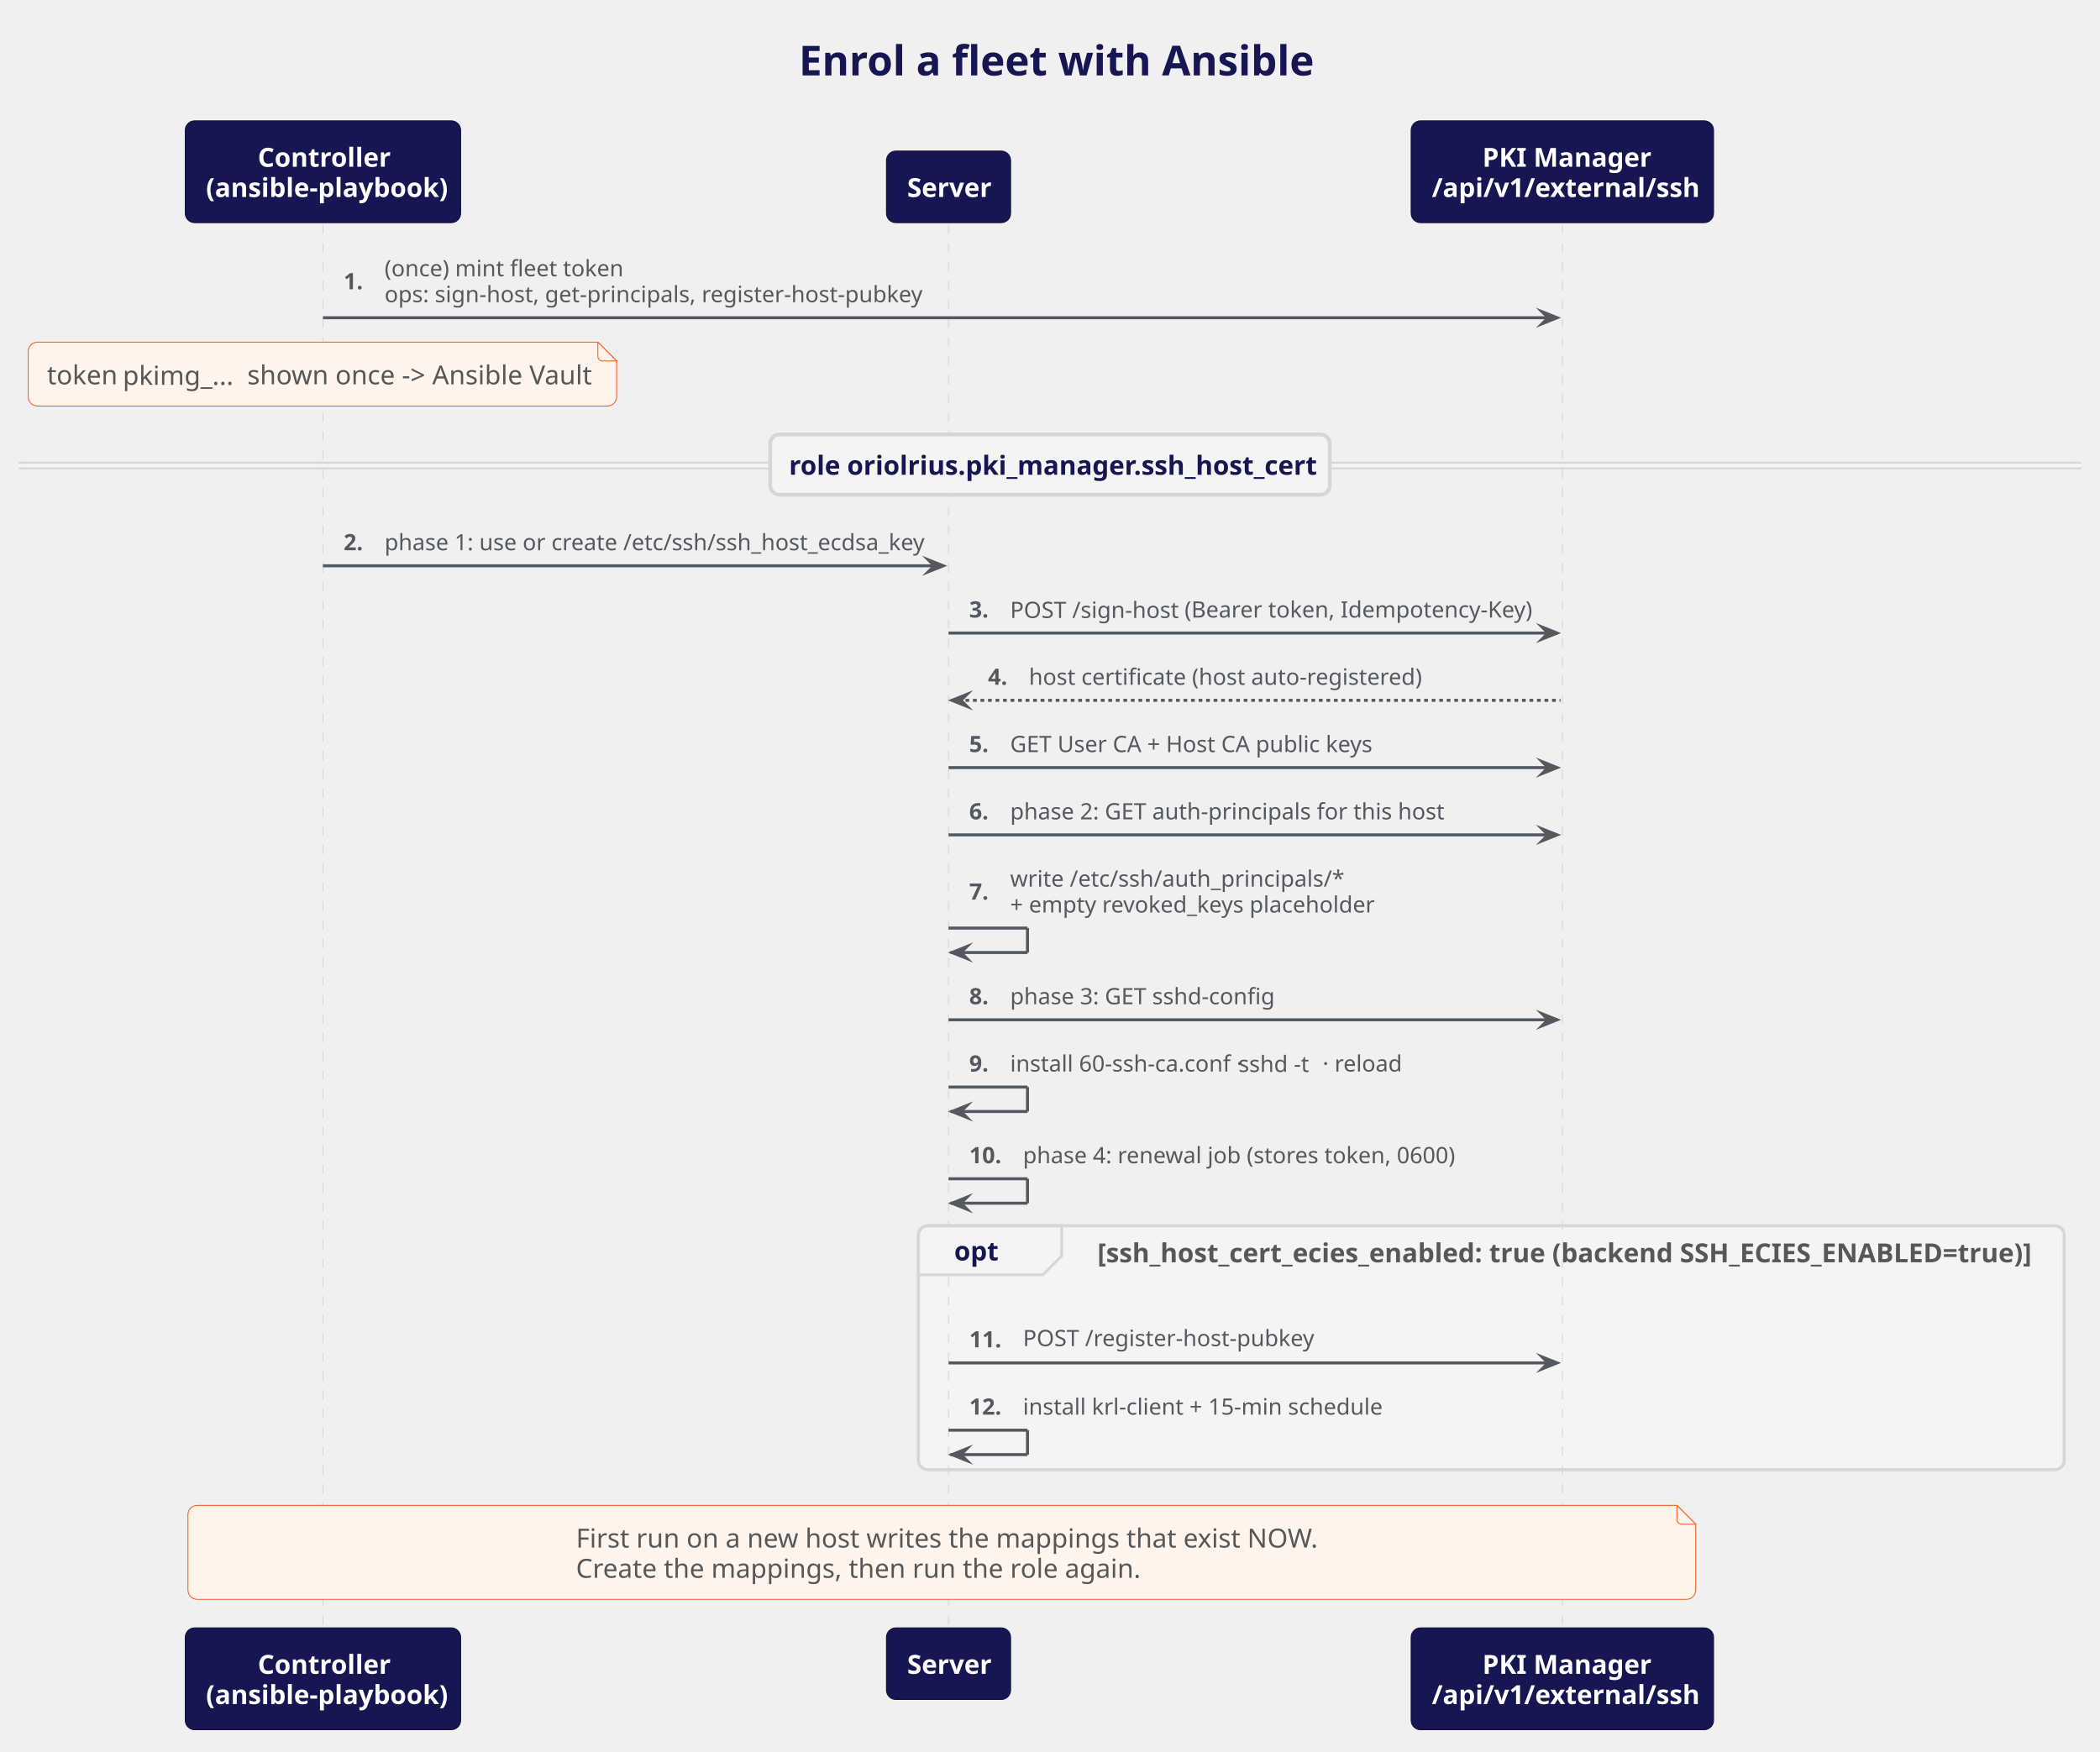
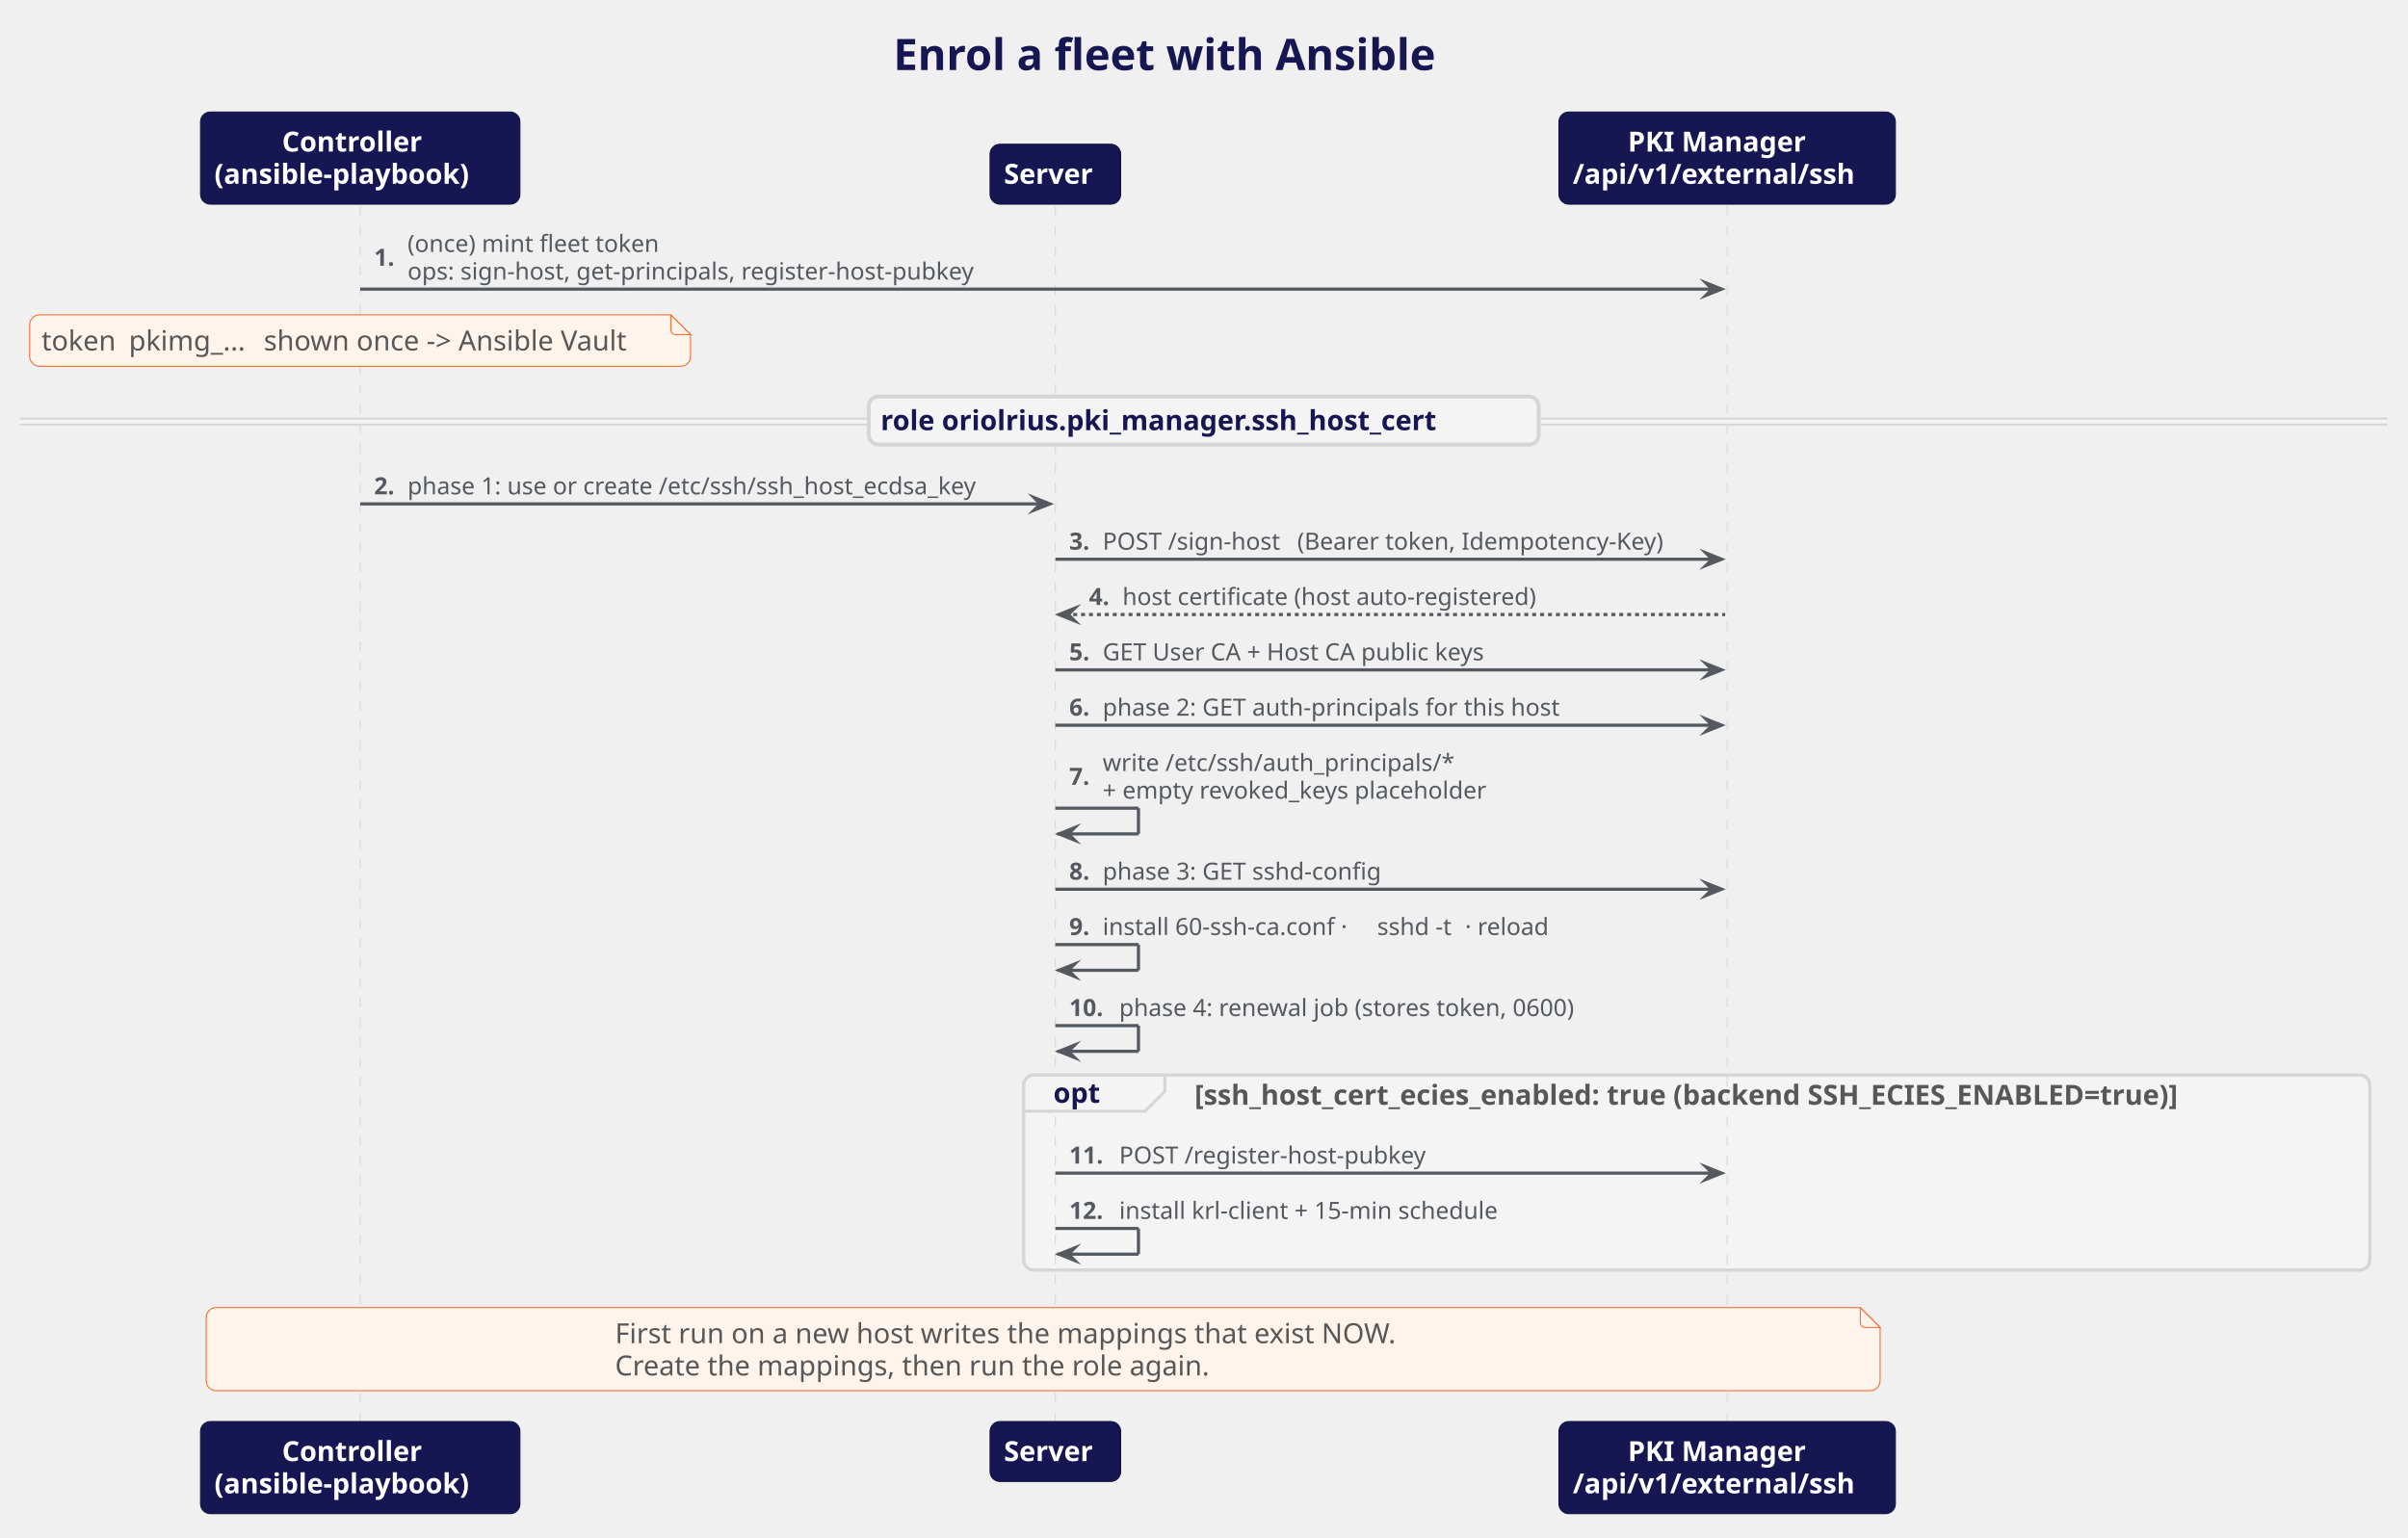
- <svg xmlns="http://www.w3.org/2000/svg" version="1.1" data-diagram-type="SEQUENCE" style="width:1117px;height:932px;background:#FFFFFF;" width="1117px" height="932px" viewBox="0 0 1117 932" zoomAndPan="magnify" preserveAspectRatio="none" contentStyleType="text/css">
+ <svg xmlns="http://www.w3.org/2000/svg" version="1.1" data-diagram-type="SEQUENCE" style="width:1217px;height:777px;background:#FFFFFF;" width="1217px" height="777px" viewBox="0 0 1217 777" zoomAndPan="magnify" preserveAspectRatio="none" contentStyleType="text/css">
  <defs />
  <g font-family="sans-serif" lengthAdjust="spacing">
-     <g class="title" data-source-line="2">
-       <text x="424.922" y="40.12" fill="#151652" font-size="22" textLength="266.135" font-weight="700" font-family="Ubuntu">Enrol a fleet with Ansible</text>
+     <g class="title" data-source-line="177">
+       <text x="451.488" y="35.421" fill="#151652" font-size="22" textLength="312.727" font-weight="700" font-family="Ubuntu">Enrol a fleet with Ansible</text>
    </g>
-     <rect x="488.527" y="652.079" width="609.452" height="129.748" fill="#F4F4F4" style="stroke:#F4F4F4;stroke-width:1;" rx="5" ry="5" />
-     <rect x="488.527" y="652.079" width="609.452" height="129.748" fill="none" style="stroke:#D5D6D7;stroke-width:1.5;" rx="5" ry="5" />
-     <g class="participant-lifeline" data-qualified-name="ctl" data-entity-uid="part1" id="part1-lifeline" data-source-line="4">
-       <g>
-         <rect x="168.281" y="119.45" width="8" height="746.549" fill="#000" fill-opacity="0" />
-         <line x1="171.781" y1="119.45" x2="171.781" y2="865.999" style="stroke:#D5D6D7;stroke-width:0.5;stroke-dasharray:5,5;" />
-       </g>
+     <rect x="517.378" y="543.422" width="680.324" height="98.531" fill="#F4F4F4" style="stroke:#F4F4F4;stroke-width:1;" rx="5" ry="5" />
+     <rect x="517.378" y="543.422" width="680.324" height="98.531" fill="none" style="stroke:#D5D6D7;stroke-width:1.5;" rx="5" ry="5" />
+     <g>
+       <rect x="178.563" y="104.203" width="8" height="614.344" fill="#000" fill-opacity="0" />
+       <line x1="182.063" y1="104.203" x2="182.063" y2="718.547" style="stroke:#D5D6D7;stroke-width:0.5;stroke-dasharray:5,5;" />
    </g>
-     <g class="participant-lifeline" data-qualified-name="srv" data-entity-uid="part2" id="part2-lifeline" data-source-line="5">
-       <g>
-         <rect x="501.027" y="119.45" width="8" height="746.549" fill="#000" fill-opacity="0" />
-         <line x1="504.527" y1="119.45" x2="504.527" y2="865.999" style="stroke:#D5D6D7;stroke-width:0.5;stroke-dasharray:5,5;" />
-       </g>
+     <g>
+       <rect x="529.878" y="104.203" width="8" height="614.344" fill="#000" fill-opacity="0" />
+       <line x1="533.378" y1="104.203" x2="533.378" y2="718.547" style="stroke:#D5D6D7;stroke-width:0.5;stroke-dasharray:5,5;" />
    </g>
-     <g class="participant-lifeline" data-qualified-name="pki" data-entity-uid="part3" id="part3-lifeline" data-source-line="6">
-       <g>
-         <rect x="827.522" y="119.45" width="8" height="746.549" fill="#000" fill-opacity="0" />
-         <line x1="831.022" y1="119.45" x2="831.022" y2="865.999" style="stroke:#D5D6D7;stroke-width:0.5;stroke-dasharray:5,5;" />
-       </g>
+     <g>
+       <rect x="869.403" y="104.203" width="8" height="614.344" fill="#000" fill-opacity="0" />
+       <line x1="872.903" y1="104.203" x2="872.903" y2="718.547" style="stroke:#D5D6D7;stroke-width:0.5;stroke-dasharray:5,5;" />
    </g>
-     <g class="participant participant-head" data-qualified-name="ctl" data-entity-uid="part1" id="part1-head" data-source-line="4">
-       <rect x="98.559" y="64.278" width="146.446" height="54.172" fill="#151652" style="stroke:#0E0F3A;stroke-width:0.5;" rx="5" ry="5" />
-       <text x="137.097" y="88.718" fill="#FFF" font-size="14" textLength="69.37" font-weight="700" font-family="Ubuntu">Controller</text>
-       <text x="109.559" y="104.804" fill="#FFF" font-size="14" textLength="124.446" font-weight="700" font-family="Ubuntu">(ansible-playbook)</text>
-     </g>
-     <g class="participant participant-head" data-qualified-name="srv" data-entity-uid="part2" id="part2-head" data-source-line="5">
-       <rect x="471.52" y="80.364" width="66.016" height="38.086" fill="#151652" style="stroke:#0E0F3A;stroke-width:0.5;" rx="5" ry="5" />
-       <text x="482.52" y="104.804" fill="#FFF" font-size="14" textLength="44.016" font-weight="700" font-family="Ubuntu">Server</text>
-     </g>
-     <g class="participant participant-head" data-qualified-name="pki" data-entity-uid="part3" id="part3-head" data-source-line="6">
-       <rect x="750.603" y="64.278" width="160.837" height="54.172" fill="#151652" style="stroke:#0E0F3A;stroke-width:0.5;" rx="5" ry="5" />
-       <text x="788.49" y="88.718" fill="#FFF" font-size="14" textLength="85.064" font-weight="700" font-family="Ubuntu">PKI Manager</text>
-       <text x="761.603" y="104.804" fill="#FFF" font-size="14" textLength="138.837" font-weight="700" font-family="Ubuntu">/api/v1/external/ssh</text>
-     </g>
-     <g class="participant participant-tail" data-qualified-name="ctl" data-entity-uid="part1" id="part1-tail" data-source-line="4">
-       <rect x="98.559" y="865.999" width="146.446" height="54.172" fill="#151652" style="stroke:#0E0F3A;stroke-width:0.5;" rx="5" ry="5" />
-       <text x="137.097" y="890.439" fill="#FFF" font-size="14" textLength="69.37" font-weight="700" font-family="Ubuntu">Controller</text>
-       <text x="109.559" y="906.525" fill="#FFF" font-size="14" textLength="124.446" font-weight="700" font-family="Ubuntu">(ansible-playbook)</text>
-     </g>
-     <g class="participant participant-tail" data-qualified-name="srv" data-entity-uid="part2" id="part2-tail" data-source-line="5">
-       <rect x="471.52" y="865.999" width="66.016" height="38.086" fill="#151652" style="stroke:#0E0F3A;stroke-width:0.5;" rx="5" ry="5" />
-       <text x="482.52" y="890.439" fill="#FFF" font-size="14" textLength="44.016" font-weight="700" font-family="Ubuntu">Server</text>
-     </g>
-     <g class="participant participant-tail" data-qualified-name="pki" data-entity-uid="part3" id="part3-tail" data-source-line="6">
-       <rect x="750.603" y="865.999" width="160.837" height="54.172" fill="#151652" style="stroke:#0E0F3A;stroke-width:0.5;" rx="5" ry="5" />
-       <text x="788.49" y="890.439" fill="#FFF" font-size="14" textLength="85.064" font-weight="700" font-family="Ubuntu">PKI Manager</text>
-       <text x="761.603" y="906.525" fill="#FFF" font-size="14" textLength="138.837" font-weight="700" font-family="Ubuntu">/api/v1/external/ssh</text>
-     </g>
-     <g class="message" data-entity-1="part1" data-entity-2="part3" id="msg1" data-source-line="8">
-       <polygon points="819.022,165.026,829.022,169.026,819.022,173.026,823.022,169.026" fill="#54595F" style="stroke:#54595F;stroke-width:1;stroke-linejoin:miter;stroke-miterlimit:10;" />
-       <line x1="171.781" y1="169.026" x2="825.022" y2="169.026" style="stroke:#54595F;stroke-width:1.6;" />
-       <text x="182.781" y="153.864" fill="#54595F" font-size="12" textLength="9.768" font-weight="700" font-family="Ubuntu">1.</text>
-       <text x="204.55" y="146.97" fill="#54595F" font-size="12" textLength="125.341" font-family="Ubuntu">(once) mint fleet token</text>
-       <text x="204.55" y="160.758" fill="#54595F" font-size="12" textLength="274.91" font-family="Ubuntu">ops: sign-host, get-principals, register-host-pubkey</text>
-     </g>
-     <path d="M15,187.026 L15,211.026 A5,5 0 0 0 20,216.026 L323,216.026 A5,5 0 0 0 328,211.026 L328,192.026 L318,182.026 L20,182.026 A5,5 0 0 0 15,187.026" style="stroke:#F46524;stroke-width:0.5;" fill="#FFF4EC" />
-     <path d="M318,182.026 L318,189.526 A2.5,2.5 0 0 0 320.5,192.026 L328,192.026 L318,182.026" style="stroke:#F46524;stroke-width:0.5;" fill="#FFF4EC" />
-     <text x="25" y="204.466" fill="#575757" font-size="14" textLength="37.058" font-family="Ubuntu">token</text>
-     <text x="65.292" y="204.732" fill="#575757" font-size="14" textLength="63" font-family="'Ubuntu Mono'">pkimg_...</text>
-     <text x="131.526" y="204.466" fill="#575757" font-size="14" textLength="178.037" font-family="Ubuntu">shown once -&gt; Ansible Vault</text>
-     <rect x="10" y="246.155" width="1096.979" height="3" fill="#F4F4F4" style="stroke:#F4F4F4;stroke-width:1;" rx="5" ry="5" />
-     <line x1="10" y1="246.155" x2="1106.979" y2="246.155" style="stroke:#D5D6D7;stroke-width:1;" />
-     <line x1="10" y1="249.155" x2="1106.979" y2="249.155" style="stroke:#D5D6D7;stroke-width:1;" />
-     <rect x="409.66" y="231.112" width="297.659" height="32.086" fill="#F4F4F4" style="stroke:#D5D6D7;stroke-width:2;" rx="5" ry="5" />
-     <text x="419.66" y="252.552" fill="#151652" font-size="14" textLength="272.299" font-weight="700" font-family="Ubuntu">role oriolrius.pki_manager.ssh_host_cert</text>
-     <g class="message" data-entity-1="part1" data-entity-2="part2" id="msg2" data-source-line="11">
-       <polygon points="492.527,296.986,502.527,300.986,492.527,304.986,496.527,300.986" fill="#54595F" style="stroke:#54595F;stroke-width:1;stroke-linejoin:miter;stroke-miterlimit:10;" />
-       <line x1="171.781" y1="300.986" x2="498.527" y2="300.986" style="stroke:#54595F;stroke-width:1.6;" />
-       <text x="182.781" y="292.718" fill="#54595F" font-size="12" textLength="9.768" font-weight="700" font-family="Ubuntu">2.</text>
-       <text x="204.55" y="292.718" fill="#54595F" font-size="12" textLength="278.978" font-family="Ubuntu">phase 1: use or create /etc/ssh/ssh_host_ecdsa_key</text>
-     </g>
-     <g class="message" data-entity-1="part2" data-entity-2="part3" id="msg3" data-source-line="12">
-       <polygon points="819.022,332.774,829.022,336.774,819.022,340.774,823.022,336.774" fill="#54595F" style="stroke:#54595F;stroke-width:1;stroke-linejoin:miter;stroke-miterlimit:10;" />
-       <line x1="504.527" y1="336.774" x2="825.022" y2="336.774" style="stroke:#54595F;stroke-width:1.6;" />
-       <text x="515.527" y="328.506" fill="#54595F" font-size="12" textLength="9.768" font-weight="700" font-family="Ubuntu">3.</text>
-       <text x="537.296" y="328.734" fill="#54595F" font-size="12" textLength="90.001" font-family="'Ubuntu Mono'">POST /sign-host</text>
-       <text x="630.068" y="328.506" fill="#54595F" font-size="12" textLength="179.953" font-family="Ubuntu">(Bearer token, Idempotency-Key)</text>
-     </g>
-     <g class="message" data-entity-1="part3" data-entity-2="part2" id="msg4" data-source-line="13">
-       <polygon points="515.527,368.562,505.527,372.562,515.527,376.562,511.527,372.562" fill="#54595F" style="stroke:#54595F;stroke-width:1;stroke-linejoin:miter;stroke-miterlimit:10;" />
-       <line x1="509.527" y1="372.562" x2="830.022" y2="372.562" style="stroke:#54595F;stroke-width:1.6;stroke-dasharray:2,2;" />
-       <text x="525.527" y="364.294" fill="#54595F" font-size="12" textLength="9.768" font-weight="700" font-family="Ubuntu">4.</text>
-       <text x="547.296" y="364.294" fill="#54595F" font-size="12" textLength="205.381" font-family="Ubuntu">host certificate (host auto-registered)</text>
-     </g>
-     <g class="message" data-entity-1="part2" data-entity-2="part3" id="msg5" data-source-line="14">
-       <polygon points="819.022,404.35,829.022,408.35,819.022,412.35,823.022,408.35" fill="#54595F" style="stroke:#54595F;stroke-width:1;stroke-linejoin:miter;stroke-miterlimit:10;" />
-       <line x1="504.527" y1="408.35" x2="825.022" y2="408.35" style="stroke:#54595F;stroke-width:1.6;" />
-       <text x="515.527" y="400.082" fill="#54595F" font-size="12" textLength="9.768" font-weight="700" font-family="Ubuntu">5.</text>
-       <text x="537.296" y="400.082" fill="#54595F" font-size="12" textLength="186.529" font-family="Ubuntu">GET User CA + Host CA public keys</text>
-     </g>
-     <g class="message" data-entity-1="part2" data-entity-2="part3" id="msg6" data-source-line="15">
-       <polygon points="819.022,440.138,829.022,444.138,819.022,448.138,823.022,444.138" fill="#54595F" style="stroke:#54595F;stroke-width:1;stroke-linejoin:miter;stroke-miterlimit:10;" />
-       <line x1="504.527" y1="444.138" x2="825.022" y2="444.138" style="stroke:#54595F;stroke-width:1.6;" />
-       <text x="515.527" y="435.87" fill="#54595F" font-size="12" textLength="9.768" font-weight="700" font-family="Ubuntu">6.</text>
-       <text x="537.296" y="435.87" fill="#54595F" font-size="12" textLength="221.426" font-family="Ubuntu">phase 2: GET auth-principals for this host</text>
-     </g>
-     <g class="message" data-entity-1="part2" data-entity-2="part2" id="msg7" data-source-line="16">
-       <line x1="504.527" y1="493.715" x2="546.527" y2="493.715" style="stroke:#54595F;stroke-width:1.6;" />
-       <line x1="546.527" y1="493.715" x2="546.527" y2="506.715" style="stroke:#54595F;stroke-width:1.6;" />
-       <line x1="505.527" y1="506.715" x2="546.527" y2="506.715" style="stroke:#54595F;stroke-width:1.6;" />
-       <polygon points="515.527,502.715,505.527,506.715,515.527,510.715,511.527,506.715" fill="#54595F" style="stroke:#54595F;stroke-width:1;stroke-linejoin:miter;stroke-miterlimit:10;" />
-       <text x="515.527" y="478.553" fill="#54595F" font-size="12" textLength="9.768" font-weight="700" font-family="Ubuntu">7.</text>
-       <text x="537.296" y="471.659" fill="#54595F" font-size="12" textLength="173.089" font-family="Ubuntu">write /etc/ssh/auth_principals/*</text>
-       <text x="537.296" y="485.447" fill="#54595F" font-size="12" textLength="189.169" font-family="Ubuntu">+ empty revoked_keys placeholder</text>
-     </g>
-     <g class="message" data-entity-1="part2" data-entity-2="part3" id="msg8" data-source-line="17">
-       <polygon points="819.022,538.503,829.022,542.503,819.022,546.503,823.022,542.503" fill="#54595F" style="stroke:#54595F;stroke-width:1;stroke-linejoin:miter;stroke-miterlimit:10;" />
-       <line x1="504.527" y1="542.503" x2="825.022" y2="542.503" style="stroke:#54595F;stroke-width:1.6;" />
-       <text x="515.527" y="534.235" fill="#54595F" font-size="12" textLength="9.768" font-weight="700" font-family="Ubuntu">8.</text>
-       <text x="537.296" y="534.235" fill="#54595F" font-size="12" textLength="134.341" font-family="Ubuntu">phase 3: GET sshd-config</text>
-     </g>
-     <g class="message" data-entity-1="part2" data-entity-2="part2" id="msg9" data-source-line="18">
-       <line x1="504.527" y1="578.291" x2="546.527" y2="578.291" style="stroke:#54595F;stroke-width:1.6;" />
-       <line x1="546.527" y1="578.291" x2="546.527" y2="591.291" style="stroke:#54595F;stroke-width:1.6;" />
-       <line x1="505.527" y1="591.291" x2="546.527" y2="591.291" style="stroke:#54595F;stroke-width:1.6;" />
-       <polygon points="515.527,587.291,505.527,591.291,515.527,595.291,511.527,591.291" fill="#54595F" style="stroke:#54595F;stroke-width:1;stroke-linejoin:miter;stroke-miterlimit:10;" />
-       <text x="515.527" y="570.023" fill="#54595F" font-size="12" textLength="9.768" font-weight="700" font-family="Ubuntu">9.</text>
-       <text x="537.296" y="570.023" fill="#54595F" font-size="12" textLength="118.657" font-family="Ubuntu">install 60-ssh-ca.conf ·</text>
-       <text x="658.724" y="570.251" fill="#54595F" font-size="12" textLength="42" font-family="'Ubuntu Mono'">sshd -t</text>
-       <text x="703.497" y="570.023" fill="#54595F" font-size="12" textLength="40.752" font-family="Ubuntu">· reload</text>
-     </g>
-     <g class="message" data-entity-1="part2" data-entity-2="part2" id="msg10" data-source-line="19">
-       <line x1="504.527" y1="627.079" x2="546.527" y2="627.079" style="stroke:#54595F;stroke-width:1.6;" />
-       <line x1="546.527" y1="627.079" x2="546.527" y2="640.079" style="stroke:#54595F;stroke-width:1.6;" />
-       <line x1="505.527" y1="640.079" x2="546.527" y2="640.079" style="stroke:#54595F;stroke-width:1.6;" />
-       <polygon points="515.527,636.079,505.527,640.079,515.527,644.079,511.527,640.079" fill="#54595F" style="stroke:#54595F;stroke-width:1;stroke-linejoin:miter;stroke-miterlimit:10;" />
-       <text x="515.527" y="618.811" fill="#54595F" font-size="12" textLength="16.584" font-weight="700" font-family="Ubuntu">10.</text>
-       <text x="544.112" y="618.811" fill="#54595F" font-size="12" textLength="223.094" font-family="Ubuntu">phase 4: renewal job (stores token, 0600)</text>
-     </g>
-     <path d="M493.527,652.079 L564.697,652.079 L564.697,668.165 L554.697,678.165 L488.527,678.165 L488.527,657.079 A5,5 0 0 1 493.527,652.079" style="stroke:#D5D6D7;stroke-width:1.5;" fill="#F4F4F4" />
-     <rect x="488.527" y="652.079" width="609.452" height="129.748" fill="none" style="stroke:#D5D6D7;stroke-width:1.5;" rx="5" ry="5" />
-     <text x="507.527" y="670.519" fill="#151652" font-size="14" textLength="23.17" font-weight="700" font-family="Ubuntu">opt</text>
-     <text x="583.697" y="671.519" fill="#575757" font-size="14" textLength="494.282" font-weight="700" font-family="Ubuntu">[ssh_host_cert_ecies_enabled: true (backend SSH_ECIES_ENABLED=true)]</text>
-     <g class="message" data-entity-1="part2" data-entity-2="part3" id="msg11" data-source-line="21">
-       <polygon points="819.022,721.039,829.022,725.039,819.022,729.039,823.022,725.039" fill="#54595F" style="stroke:#54595F;stroke-width:1;stroke-linejoin:miter;stroke-miterlimit:10;" />
-       <line x1="504.527" y1="725.039" x2="825.022" y2="725.039" style="stroke:#54595F;stroke-width:1.6;" />
-       <text x="515.527" y="716.771" fill="#54595F" font-size="12" textLength="16.584" font-weight="700" font-family="Ubuntu">11.</text>
-       <text x="544.112" y="716.105" fill="#54595F" font-size="12" textLength="156.001" font-family="'Ubuntu Mono'">POST /register-host-pubkey</text>
-     </g>
-     <g class="message" data-entity-1="part2" data-entity-2="part2" id="msg12" data-source-line="22">
-       <line x1="504.527" y1="760.827" x2="546.527" y2="760.827" style="stroke:#54595F;stroke-width:1.6;" />
-       <line x1="546.527" y1="760.827" x2="546.527" y2="773.827" style="stroke:#54595F;stroke-width:1.6;" />
-       <line x1="505.527" y1="773.827" x2="546.527" y2="773.827" style="stroke:#54595F;stroke-width:1.6;" />
-       <polygon points="515.527,769.827,505.527,773.827,515.527,777.827,511.527,773.827" fill="#54595F" style="stroke:#54595F;stroke-width:1;stroke-linejoin:miter;stroke-miterlimit:10;" />
-       <text x="515.527" y="752.559" fill="#54595F" font-size="12" textLength="16.584" font-weight="700" font-family="Ubuntu">12.</text>
-       <text x="544.112" y="752.559" fill="#54595F" font-size="12" textLength="184.657" font-family="Ubuntu">install krl-client + 15-min schedule</text>
-     </g>
-     <path d="M99.961,805.827 L99.961,845.827 A5,5 0 0 0 104.961,850.827 L896.961,850.827 A5,5 0 0 0 901.961,845.827 L901.961,810.827 L891.961,800.827 L104.961,800.827 A5,5 0 0 0 99.961,805.827" style="stroke:#F46524;stroke-width:0.5;" fill="#FFF4EC" />
-     <path d="M891.961,800.827 L891.961,808.327 A2.5,2.5 0 0 0 894.461,810.827 L901.961,810.827 L891.961,800.827" style="stroke:#F46524;stroke-width:0.5;" fill="#FFF4EC" />
-     <text x="306.362" y="823.267" fill="#575757" font-size="14" textLength="381.079" font-family="Ubuntu">First run on a new host writes the mappings that exist NOW.</text>
-     <text x="306.362" y="839.353" fill="#575757" font-size="14" textLength="287.419" font-family="Ubuntu">Create the mappings, then run the role again.</text>
+     <rect x="101.348" y="56.609" width="161.431" height="46.594" fill="#151652" style="stroke:#0E0F3A;stroke-width:0.5;" rx="5" ry="5" />
+     <text x="142.528" y="76.604" fill="#FFF" font-size="14" textLength="79.071" font-weight="700" font-family="Ubuntu">Controller</text>
+     <text x="108.348" y="92.901" fill="#FFF" font-size="14" textLength="147.431" font-weight="700" font-family="Ubuntu">(ansible-playbook)</text>
+     <rect x="500.374" y="72.906" width="66.008" height="30.297" fill="#151652" style="stroke:#0E0F3A;stroke-width:0.5;" rx="5" ry="5" />
+     <text x="507.374" y="92.901" fill="#FFF" font-size="14" textLength="52.008" font-weight="700" font-family="Ubuntu">Server</text>
+     <rect x="787.878" y="56.609" width="170.051" height="46.594" fill="#151652" style="stroke:#0E0F3A;stroke-width:0.5;" rx="5" ry="5" />
+     <text x="822.7" y="76.604" fill="#FFF" font-size="14" textLength="100.406" font-weight="700" font-family="Ubuntu">PKI Manager</text>
+     <text x="794.878" y="92.901" fill="#FFF" font-size="14" textLength="156.051" font-weight="700" font-family="Ubuntu">/api/v1/external/ssh</text>
+     <rect x="101.348" y="718.547" width="161.431" height="46.594" fill="#151652" style="stroke:#0E0F3A;stroke-width:0.5;" rx="5" ry="5" />
+     <text x="142.528" y="738.542" fill="#FFF" font-size="14" textLength="79.071" font-weight="700" font-family="Ubuntu">Controller</text>
+     <text x="108.348" y="754.839" fill="#FFF" font-size="14" textLength="147.431" font-weight="700" font-family="Ubuntu">(ansible-playbook)</text>
+     <rect x="500.374" y="718.547" width="66.008" height="30.297" fill="#151652" style="stroke:#0E0F3A;stroke-width:0.5;" rx="5" ry="5" />
+     <text x="507.374" y="738.542" fill="#FFF" font-size="14" textLength="52.008" font-weight="700" font-family="Ubuntu">Server</text>
+     <rect x="787.878" y="718.547" width="170.051" height="46.594" fill="#151652" style="stroke:#0E0F3A;stroke-width:0.5;" rx="5" ry="5" />
+     <text x="822.7" y="738.542" fill="#FFF" font-size="14" textLength="100.406" font-weight="700" font-family="Ubuntu">PKI Manager</text>
+     <text x="794.878" y="754.839" fill="#FFF" font-size="14" textLength="156.051" font-weight="700" font-family="Ubuntu">/api/v1/external/ssh</text>
+     <polygon points="860.903,142.141,870.903,146.141,860.903,150.141,864.903,146.141" fill="#54595F" style="stroke:#54595F;stroke-width:1;stroke-linejoin:miter;stroke-miterlimit:10;" />
+     <line x1="182.063" y1="146.141" x2="866.903" y2="146.141" style="stroke:#54595F;stroke-width:1.6;" />
+     <text x="189.063" y="134.326" fill="#54595F" font-size="12" textLength="12.908" font-weight="700" font-family="Ubuntu">1.</text>
+     <text x="205.972" y="127.342" fill="#54595F" font-size="12" textLength="138.082" font-family="Ubuntu">(once) mint fleet token</text>
+     <text x="205.972" y="141.311" fill="#54595F" font-size="12" textLength="306.762" font-family="Ubuntu">ops: sign-host, get-principals, register-host-pubkey</text>
+     <path d="M15,164.141 L15,180.141 A5,5 0 0 0 20,185.141 L344,185.141 A5,5 0 0 0 349,180.141 L349,169.141 L339,159.141 L20,159.141 A5,5 0 0 0 15,164.141" style="stroke:#F46524;stroke-width:0.5;" fill="#FFF4EC" />
+     <path d="M339,159.141 L339,166.641 A2.5,2.5 0 0 0 341.5,169.141 L349,169.141 L339,159.141" style="stroke:#F46524;stroke-width:0.5;" fill="#FFF4EC" />
+     <text x="21" y="177.136" fill="#575757" font-size="14" textLength="39.648" font-family="Ubuntu">token</text>
+     <text x="65.099" y="177.136" fill="#575757" font-size="14" textLength="63.759" font-family="'Ubuntu Mono'">pkimg_...</text>
+     <text x="133.308" y="177.136" fill="#575757" font-size="14" textLength="200.819" font-family="Ubuntu">shown once -&gt; Ansible Vault</text>
+     <rect x="10" y="211.586" width="1196.702" height="3" fill="#F4F4F4" style="stroke:#F4F4F4;stroke-width:1;" rx="5" ry="5" />
+     <line x1="10" y1="211.586" x2="1206.702" y2="211.586" style="stroke:#D5D6D7;stroke-width:1;" />
+     <line x1="10" y1="214.586" x2="1206.702" y2="214.586" style="stroke:#D5D6D7;stroke-width:1;" />
+     <rect x="439.063" y="200.438" width="338.577" height="24.297" fill="#F4F4F4" style="stroke:#D5D6D7;stroke-width:2;" rx="5" ry="5" />
+     <text x="445.063" y="217.433" fill="#151652" font-size="14" textLength="319.703" font-weight="700" font-family="Ubuntu">role oriolrius.pki_manager.ssh_host_cert</text>
+     <polygon points="521.378,250.703,531.378,254.703,521.378,258.703,525.378,254.703" fill="#54595F" style="stroke:#54595F;stroke-width:1;stroke-linejoin:miter;stroke-miterlimit:10;" />
+     <line x1="182.063" y1="254.703" x2="527.378" y2="254.703" style="stroke:#54595F;stroke-width:1.6;" />
+     <text x="189.063" y="249.873" fill="#54595F" font-size="12" textLength="12.908" font-weight="700" font-family="Ubuntu">2.</text>
+     <text x="205.972" y="249.873" fill="#54595F" font-size="12" textLength="310.406" font-family="Ubuntu">phase 1: use or create /etc/ssh/ssh_host_ecdsa_key</text>
+     <polygon points="860.903,278.672,870.903,282.672,860.903,286.672,864.903,282.672" fill="#54595F" style="stroke:#54595F;stroke-width:1;stroke-linejoin:miter;stroke-miterlimit:10;" />
+     <line x1="533.378" y1="282.672" x2="866.903" y2="282.672" style="stroke:#54595F;stroke-width:1.6;" />
+     <text x="540.378" y="277.842" fill="#54595F" font-size="12" textLength="12.908" font-weight="700" font-family="Ubuntu">3.</text>
+     <text x="557.286" y="277.842" fill="#54595F" font-size="12" textLength="94.529" font-family="'Ubuntu Mono'">POST /sign-host</text>
+     <text x="655.63" y="277.842" fill="#54595F" font-size="12" textLength="200.273" font-family="Ubuntu">(Bearer token, Idempotency-Key)</text>
+     <polygon points="544.378,306.641,534.378,310.641,544.378,314.641,540.378,310.641" fill="#54595F" style="stroke:#54595F;stroke-width:1;stroke-linejoin:miter;stroke-miterlimit:10;" />
+     <line x1="538.378" y1="310.641" x2="871.903" y2="310.641" style="stroke:#54595F;stroke-width:1.6;stroke-dasharray:2,2;" />
+     <text x="550.378" y="305.811" fill="#54595F" font-size="12" textLength="12.908" font-weight="700" font-family="Ubuntu">4.</text>
+     <text x="567.286" y="305.811" fill="#54595F" font-size="12" textLength="226.043" font-family="Ubuntu">host certificate (host auto-registered)</text>
+     <polygon points="860.903,334.609,870.903,338.609,860.903,342.609,864.903,338.609" fill="#54595F" style="stroke:#54595F;stroke-width:1;stroke-linejoin:miter;stroke-miterlimit:10;" />
+     <line x1="533.378" y1="338.609" x2="866.903" y2="338.609" style="stroke:#54595F;stroke-width:1.6;" />
+     <text x="540.378" y="333.779" fill="#54595F" font-size="12" textLength="12.908" font-weight="700" font-family="Ubuntu">5.</text>
+     <text x="557.286" y="333.779" fill="#54595F" font-size="12" textLength="212.607" font-family="Ubuntu">GET User CA + Host CA public keys</text>
+     <polygon points="860.903,362.578,870.903,366.578,860.903,370.578,864.903,366.578" fill="#54595F" style="stroke:#54595F;stroke-width:1;stroke-linejoin:miter;stroke-miterlimit:10;" />
+     <line x1="533.378" y1="366.578" x2="866.903" y2="366.578" style="stroke:#54595F;stroke-width:1.6;" />
+     <text x="540.378" y="361.748" fill="#54595F" font-size="12" textLength="12.908" font-weight="700" font-family="Ubuntu">6.</text>
+     <text x="557.286" y="361.748" fill="#54595F" font-size="12" textLength="248.865" font-family="Ubuntu">phase 2: GET auth-principals for this host</text>
+     <line x1="533.378" y1="408.516" x2="575.378" y2="408.516" style="stroke:#54595F;stroke-width:1.6;" />
+     <line x1="575.378" y1="408.516" x2="575.378" y2="421.516" style="stroke:#54595F;stroke-width:1.6;" />
+     <line x1="534.378" y1="421.516" x2="575.378" y2="421.516" style="stroke:#54595F;stroke-width:1.6;" />
+     <polygon points="544.378,417.516,534.378,421.516,544.378,425.516,540.378,421.516" fill="#54595F" style="stroke:#54595F;stroke-width:1;stroke-linejoin:miter;stroke-miterlimit:10;" />
+     <text x="540.378" y="396.701" fill="#54595F" font-size="12" textLength="12.908" font-weight="700" font-family="Ubuntu">7.</text>
+     <text x="557.286" y="389.717" fill="#54595F" font-size="12" textLength="186.199" font-family="Ubuntu">write /etc/ssh/auth_principals/*</text>
+     <text x="557.286" y="403.686" fill="#54595F" font-size="12" textLength="212.889" font-family="Ubuntu">+ empty revoked_keys placeholder</text>
+     <polygon points="860.903,445.484,870.903,449.484,860.903,453.484,864.903,449.484" fill="#54595F" style="stroke:#54595F;stroke-width:1;stroke-linejoin:miter;stroke-miterlimit:10;" />
+     <line x1="533.378" y1="449.484" x2="866.903" y2="449.484" style="stroke:#54595F;stroke-width:1.6;" />
+     <text x="540.378" y="444.654" fill="#54595F" font-size="12" textLength="12.908" font-weight="700" font-family="Ubuntu">8.</text>
+     <text x="557.286" y="444.654" fill="#54595F" font-size="12" textLength="152.32" font-family="Ubuntu">phase 3: GET sshd-config</text>
+     <line x1="533.378" y1="477.453" x2="575.378" y2="477.453" style="stroke:#54595F;stroke-width:1.6;" />
+     <line x1="575.378" y1="477.453" x2="575.378" y2="490.453" style="stroke:#54595F;stroke-width:1.6;" />
+     <line x1="534.378" y1="490.453" x2="575.378" y2="490.453" style="stroke:#54595F;stroke-width:1.6;" />
+     <polygon points="544.378,486.453,534.378,490.453,544.378,494.453,540.378,490.453" fill="#54595F" style="stroke:#54595F;stroke-width:1;stroke-linejoin:miter;stroke-miterlimit:10;" />
+     <text x="540.378" y="472.623" fill="#54595F" font-size="12" textLength="12.908" font-weight="700" font-family="Ubuntu">9.</text>
+     <text x="557.286" y="472.623" fill="#54595F" font-size="12" textLength="134.936" font-family="Ubuntu">install 60-ssh-ca.conf ·</text>
+     <text x="696.036" y="472.623" fill="#54595F" font-size="12" textLength="40.576" font-family="'Ubuntu Mono'">sshd -t</text>
+     <text x="740.427" y="472.623" fill="#54595F" font-size="12" textLength="45.592" font-family="Ubuntu">· reload</text>
+     <line x1="533.378" y1="518.422" x2="575.378" y2="518.422" style="stroke:#54595F;stroke-width:1.6;" />
+     <line x1="575.378" y1="518.422" x2="575.378" y2="531.422" style="stroke:#54595F;stroke-width:1.6;" />
+     <line x1="534.378" y1="531.422" x2="575.378" y2="531.422" style="stroke:#54595F;stroke-width:1.6;" />
+     <polygon points="544.378,527.422,534.378,531.422,544.378,535.422,540.378,531.422" fill="#54595F" style="stroke:#54595F;stroke-width:1;stroke-linejoin:miter;stroke-miterlimit:10;" />
+     <text x="540.378" y="513.592" fill="#54595F" font-size="12" textLength="21.258" font-weight="700" font-family="Ubuntu">10.</text>
+     <text x="565.636" y="513.592" fill="#54595F" font-size="12" textLength="251.443" font-family="Ubuntu">phase 4: renewal job (stores token, 0600)</text>
+     <path d="M522.378,543.422 L588.71,543.422 L588.71,551.719 L578.71,561.719 L517.378,561.719 L517.378,548.422 A5,5 0 0 1 522.378,543.422" style="stroke:#D5D6D7;stroke-width:1.5;" fill="#F4F4F4" />
+     <rect x="517.378" y="543.422" width="680.324" height="98.531" fill="none" style="stroke:#D5D6D7;stroke-width:1.5;" rx="5" ry="5" />
+     <text x="532.378" y="557.417" fill="#151652" font-size="14" textLength="26.332" font-weight="700" font-family="Ubuntu">opt</text>
+     <text x="603.71" y="558.417" fill="#575757" font-size="14" textLength="577.992" font-weight="700" font-family="Ubuntu">[ssh_host_cert_ecies_enabled: true (backend SSH_ECIES_ENABLED=true)]</text>
+     <polygon points="860.903,588.984,870.903,592.984,860.903,596.984,864.903,592.984" fill="#54595F" style="stroke:#54595F;stroke-width:1;stroke-linejoin:miter;stroke-miterlimit:10;" />
+     <line x1="533.378" y1="592.984" x2="866.903" y2="592.984" style="stroke:#54595F;stroke-width:1.6;" />
+     <text x="540.378" y="588.154" fill="#54595F" font-size="12" textLength="21.258" font-weight="700" font-family="Ubuntu">11.</text>
+     <text x="565.636" y="588.154" fill="#54595F" font-size="12" textLength="164.865" font-family="'Ubuntu Mono'">POST /register-host-pubkey</text>
+     <line x1="533.378" y1="620.953" x2="575.378" y2="620.953" style="stroke:#54595F;stroke-width:1.6;" />
+     <line x1="575.378" y1="620.953" x2="575.378" y2="633.953" style="stroke:#54595F;stroke-width:1.6;" />
+     <line x1="534.378" y1="633.953" x2="575.378" y2="633.953" style="stroke:#54595F;stroke-width:1.6;" />
+     <polygon points="544.378,629.953,534.378,633.953,544.378,637.953,540.378,633.953" fill="#54595F" style="stroke:#54595F;stroke-width:1;stroke-linejoin:miter;stroke-miterlimit:10;" />
+     <text x="540.378" y="616.123" fill="#54595F" font-size="12" textLength="21.258" font-weight="700" font-family="Ubuntu">12.</text>
+     <text x="565.636" y="616.123" fill="#54595F" font-size="12" textLength="209.742" font-family="Ubuntu">install krl-client + 15-min schedule</text>
+     <path d="M104.193,665.953 L104.193,697.953 A5,5 0 0 0 109.193,702.953 L945.193,702.953 A5,5 0 0 0 950.193,697.953 L950.193,670.953 L940.193,660.953 L109.193,660.953 A5,5 0 0 0 104.193,665.953" style="stroke:#F46524;stroke-width:0.5;" fill="#FFF4EC" />
+     <path d="M940.193,660.953 L940.193,668.453 A2.5,2.5 0 0 0 942.693,670.953 L950.193,670.953 L940.193,660.953" style="stroke:#F46524;stroke-width:0.5;" fill="#FFF4EC" />
+     <text x="310.833" y="678.948" fill="#575757" font-size="14" textLength="424.3" font-family="Ubuntu">First run on a new host writes the mappings that exist NOW.</text>
+     <text x="310.833" y="695.245" fill="#575757" font-size="14" textLength="322.745" font-family="Ubuntu">Create the mappings, then run the role again.</text>
  </g>
</svg>
